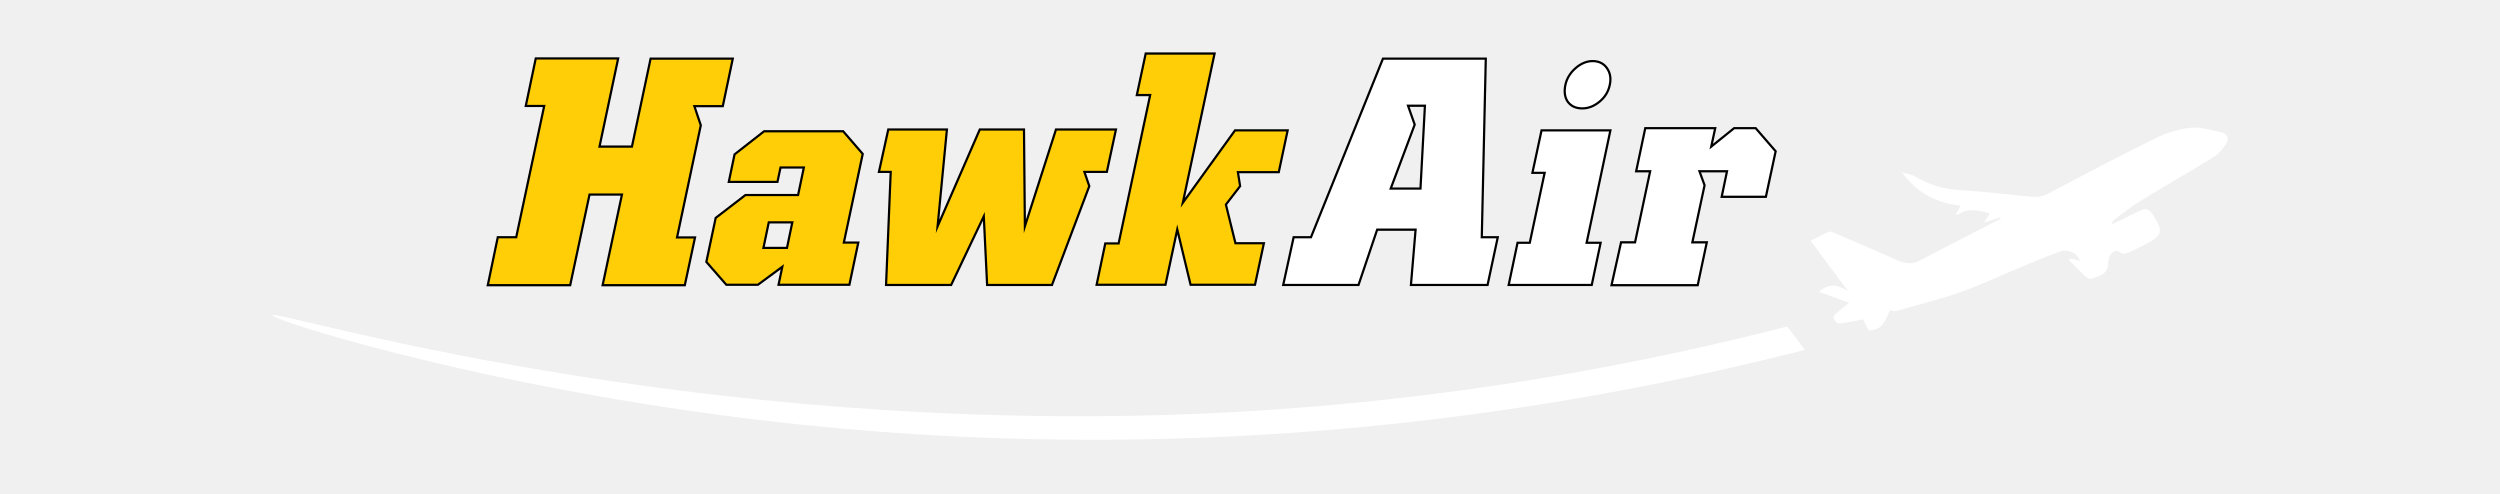
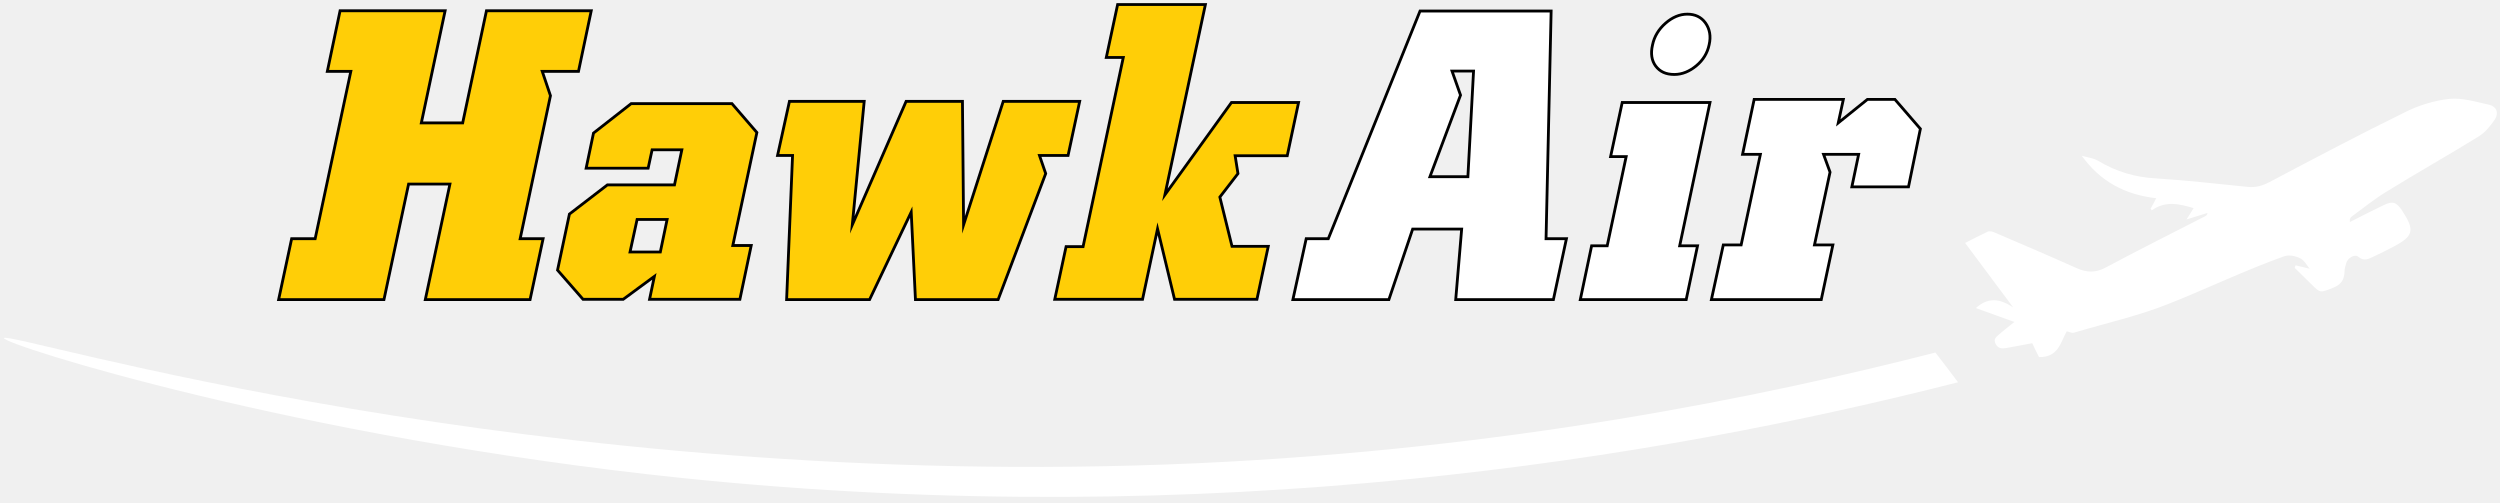
- <svg xmlns="http://www.w3.org/2000/svg" version="1.1" id="Layer_1" x="0px" y="0px" viewBox="0 0 1125.5 222.1" style="enable-background:new 0 0 1125.5 222.1;" xml:space="preserve">
+ <svg xmlns="http://www.w3.org/2000/svg" version="1.1" id="Layer_1" x="0px" y="0px" viewBox="0 0 882.9 177.5" style="enable-background:new 0 0 882.9 177.5;" xml:space="preserve">
  <style type="text/css">
	.st0{display:none;fill:#262626;}
	.st1{fill:#262626;}
	.st2{fill:#FFCE07;}
	.st3{fill:#FFFFFF;}
	.st4{fill:#FFCE07;stroke:#000000;stroke-miterlimit:10;}
	.st5{fill:#FFFFFF;stroke:#000000;stroke-miterlimit:10;}
</style>
-   <rect id="XMLID_22_" y="40.9" class="st0" width="918.1" height="181.2" />
-   <rect id="XMLID_21_" x="-127.9" y="201.9" class="st1" width="100" height="100" />
-   <rect id="XMLID_1_" x="-127.9" y="82.1" class="st2" width="100" height="100" />
-   <rect id="XMLID_23_" x="-127.9" y="-38.9" class="st3" width="100" height="100" />
+   <rect id="XMLID_22_" class="st0" width="882.9" height="177.5" />
+   <rect id="XMLID_21_" x="-249.1" y="179.4" class="st1" width="100" height="100" />
+   <rect id="XMLID_1_" x="-249.1" y="59.6" class="st2" width="100" height="100" />
+   <rect id="XMLID_23_" x="-249.1" y="-61.4" class="st3" width="100" height="100" />
  <g id="XMLID_2_">
    <g id="XMLID_3_">
-       <path id="XMLID_4_" class="st4" d="M224.1,106.8h8.3l12.6-59.1h-8.3l4.5-21.4h37.1L269.9,66h14.6l8.4-39.6h37l-4.5,21.4h-12.8    l2.9,8.6l-10.7,50.5h8.1l-4.6,21.5h-37l8.7-40.8h-14.6l-8.7,40.8h-37.1L224.1,106.8z" />
-       <path id="XMLID_6_" class="st4" d="M322.2,98.1l13.4-10.3h23.7l2.6-12.4h-10.5l-1.4,6.5h-21.9l2.6-12.4l13.3-10.4h35.6l8.8,10.2    l-8.5,39.9h6.5l-4,19h-31.9l1.7-8.1l-11,8.1H327l-9-10.3L322.2,98.1z M354.3,111.6l2.4-11.5h-10.6l-2.4,11.5H354.3z" />
-       <path id="XMLID_9_" class="st4" d="M399.9,58.3h26.4l-4.2,43.6l19-43.6h19.9l0.4,43.6l14-43.6h27l-4.1,19.1h-10.1l2.2,6.4    l-16.8,44.5h-29.2l-1.5-30.9l-14.7,30.9h-29.3l2.1-50.9h-5.3L399.9,58.3z" />
-       <path id="XMLID_11_" class="st4" d="M497.6,109.6h6l14.2-66.8h-6l4-18.7h31l-14.3,67.2l23.5-32.6h23.7l-4,18.8h-18.4l1,6.3    l-6.4,8.3l4.3,17.4H569l-4,18.7H536l-6-24.9l-5.3,24.9h-31L497.6,109.6z" />
+       <path id="XMLID_4_" class="st4" d="M103,84.3h8.3l12.6-59.1h-8.3l4.5-21.4h37.1l-8.4,39.6h14.6l8.4-39.6h37l-4.5,21.4h-12.8    l2.9,8.6l-10.7,50.5h8.1l-4.6,21.5h-37l8.7-40.8h-14.6l-8.7,40.8H98.4L103,84.3z" />
+       <path id="XMLID_6_" class="st4" d="M201.1,75.6l13.4-10.3h23.7l2.6-12.4h-10.5l-1.4,6.5H207l2.6-12.4l13.3-10.4h35.6l8.8,10.2    l-8.5,39.9h6.5l-4,19h-31.9l1.7-8.1l-11,8.1h-14.2l-9-10.3L201.1,75.6z M233.2,89l2.4-11.5H225L222.5,89H233.2z" />
+       <path id="XMLID_9_" class="st4" d="M278.8,35.8h26.4L301,79.4l19-43.6h19.9l0.4,43.6l14-43.6h27l-4.1,19.1h-10.1l2.2,6.4    l-16.8,44.5h-29.2l-1.5-30.9l-14.7,30.9h-29.3l2.1-50.9h-5.3L278.8,35.8z" />
+       <path id="XMLID_11_" class="st4" d="M376.5,87.1h6l14.2-66.8h-6l4-18.7h31l-14.3,67.2l23.5-32.6h23.7l-4,18.8h-18.4l1,6.3    l-6.4,8.3l4.3,17.4h12.8l-4,18.7h-29.1l-6-24.9l-5.3,24.9h-31L376.5,87.1z" />
    </g>
    <g id="XMLID_13_">
-       <path id="XMLID_14_" class="st5" d="M582.4,106.8h7.8l32.4-80.4h46.3l-1.8,80.4h7.2l-4.6,21.5h-34.5l2.1-24.9h-17.3l-8.4,24.9    h-33.9L582.4,106.8z M636.9,56.1l-10.8,28.8h13.4l2-37.3h-7.6L636.9,56.1z" />
-       <path id="XMLID_17_" class="st5" d="M679.2,128.3l4-19h5.5l6.7-31.5h-5.5l4.1-19.1h31l-10.7,50.6h6.3l-4,19H679.2z M704.7,38.4    c0.6-3,2.2-5.6,4.6-7.7c2.4-2.1,5-3.2,7.7-3.2c2.7,0,4.9,1,6.4,3.1c1.5,2.1,2,4.7,1.3,7.7c-0.6,2.9-2.1,5.4-4.5,7.4    c-2.4,2-5,3.1-7.8,3.1c-3,0-5.1-1-6.6-3C704.5,43.9,704.1,41.4,704.7,38.4z" />
-       <path id="XMLID_20_" class="st5" d="M729.8,109.1h6.3l6.8-32h-6.3l4.1-19.4h31.5l-1.8,8.3l10.3-8.3h9.7l9,10.4l-4.4,20.5h-19.9    l2.4-11.5h-12.4l2.3,6.3l-5.5,25.7h6.5l-4.1,19.3h-38.8L729.8,109.1z" />
+       <path id="XMLID_14_" class="st5" d="M461.3,84.3h7.8l32.4-80.4h46.3L546,84.3h7.2l-4.6,21.5h-34.5l2.1-24.9h-17.3l-8.4,24.9h-33.9    L461.3,84.3z M515.8,33.6L505,62.4h13.4l2-37.3h-7.6L515.8,33.6z" />
+       <path id="XMLID_17_" class="st5" d="M558.1,105.8l4-19h5.5l6.7-31.5h-5.5l4.1-19.1h31l-10.7,50.6h6.3l-4,19H558.1z M583.6,15.9    c0.6-3,2.2-5.6,4.6-7.7c2.4-2.1,5-3.2,7.7-3.2c2.7,0,4.9,1,6.4,3.1c1.5,2.1,2,4.7,1.3,7.7c-0.6,2.9-2.1,5.4-4.5,7.4    c-2.4,2-5,3.1-7.8,3.1c-3,0-5.1-1-6.6-3C583.3,21.4,582.9,18.9,583.6,15.9z" />
+       <path id="XMLID_20_" class="st5" d="M608.6,86.5h6.3l6.8-32h-6.3l4.1-19.4h31.5l-1.8,8.3l10.3-8.3h9.7l9,10.4L674,66H654l2.4-11.5    h-12.4l2.3,6.3l-5.5,25.7h6.5l-4.1,19.3h-38.8L608.6,86.5z" />
    </g>
-     <path id="XMLID_295_" class="st3" d="M838.8,143.8c-3.3,0.6-6.2,1.2-9.1,1.7c-1.4,0.2-2.8,0.4-3.8-1.4c-1-1.9,0.4-2.6,1.3-3.5   c1.6-1.4,3.3-2.7,5.3-4.3c-4.7-1.7-9.1-3.3-13.6-4.9c4.1-3.7,8.2-3.6,13.2-0.2c-5.3-7.1-11-14.8-17-22.8c2.4-1.2,5.2-2.7,8-4   c0.7-0.3,1.8,0,2.6,0.4c9.6,4.1,19.2,8.2,28.8,12.5c3.6,1.6,6.8,1.7,10.4-0.3c11.6-6.2,23.4-12.1,35.1-18.1   c0.3-0.2,0.6-0.4,0.7-1.1c-2.2,0.7-4.4,1.4-7.4,2.3c1-1.6,1.7-2.7,2.5-4c-5.1-1.5-9.9-2.7-14.8,0.8c-0.1-0.2-0.3-0.4-0.4-0.6   c0.6-1,1.1-2,2-3.7c-10.9-1.2-19.8-5.9-26.3-15c1.9,0.6,4.1,0.8,5.8,1.8c6.3,3.8,13,5.8,20.4,6.2c10.8,0.7,21.6,1.9,32.4,3   c2.8,0.3,5.2-0.4,7.7-1.7c15.9-8.4,31.8-16.8,47.9-24.7c4.8-2.4,10.3-4.1,15.7-4.7c4.6-0.4,9.4,1.1,14,2.1c2.6,0.6,3.5,3,1.9,5.3   c-1.5,2.2-3.3,4.4-5.5,5.8c-10.8,6.7-21.9,12.9-32.7,19.6c-4.3,2.6-8.2,5.8-12.3,8.8c-0.3,0.2-0.5,0.6-0.6,0.9c-0.1,0.2,0,0.5,0,1   c4-2,7.8-4,11.8-5.9c3.3-1.6,4.5-1.2,6.6,1.8c0.1,0.2,0.2,0.3,0.3,0.5c4.2,6.5,3.7,8.6-3.1,12.2c-2.3,1.2-4.6,2.4-7,3.5   c-1.8,0.8-3.5,2-5.6,0.2c-1.3-1.1-3.8,0.4-4.3,2.2c-0.3,1-0.6,2-0.6,3c-0.1,3-1.3,4.7-4.2,5.8c-4.4,1.7-4.3,1.9-7.6-1.4   c-1.9-1.9-3.9-3.8-5.8-5.7c0.1-0.3,0.2-0.6,0.3-0.9c1.8,0.4,3.7,0.9,5,1.2c-0.9-1-1.8-2.9-3.4-3.7c-1.6-0.8-4-1.3-5.6-0.7   c-13.7,4.9-26.8,11.2-40.3,16.6c-10.9,4.4-22.6,7-34,10.4c-0.6,0.2-1.4-0.2-2.5-0.5c-2.1,3.5-2.8,9.3-9.8,9.1   C840.4,147.1,839.6,145.5,838.8,143.8z" />
-     <path id="XMLID_294_" class="st3" d="M122.5,141.9c0.6-3,185.9,54.8,421.3,44.2c110.2-5,200.4-23.6,260.8-39.1   c2.7,3.5,5.4,7,8,10.5c-105.6,26.9-262.8,53.2-450.8,33.8C225.8,177.2,122.1,144.1,122.5,141.9z" />
+     <path id="XMLID_295_" class="st3" d="M717.7,121.2c-3.3,0.6-6.2,1.2-9.1,1.7c-1.4,0.2-2.8,0.4-3.8-1.4c-1-1.9,0.4-2.6,1.3-3.5   c1.6-1.4,3.3-2.7,5.3-4.3c-4.7-1.7-9.1-3.3-13.6-4.9c4.1-3.7,8.2-3.6,13.2-0.2c-5.3-7.1-11-14.8-17-22.8c2.4-1.2,5.2-2.7,8-4   c0.7-0.3,1.8,0,2.6,0.4c9.6,4.1,19.2,8.2,28.8,12.5c3.6,1.6,6.8,1.7,10.4-0.3c11.6-6.2,23.4-12.1,35.1-18.1   c0.3-0.2,0.6-0.4,0.7-1.1c-2.2,0.7-4.4,1.4-7.4,2.3c1-1.6,1.7-2.7,2.5-4c-5.1-1.5-9.9-2.7-14.8,0.8c-0.1-0.2-0.3-0.4-0.4-0.6   c0.6-1,1.1-2,2-3.7c-10.9-1.2-19.8-5.9-26.3-15c1.9,0.6,4.1,0.8,5.8,1.8c6.3,3.8,13,5.8,20.4,6.2c10.8,0.7,21.6,1.9,32.4,3   c2.8,0.3,5.2-0.4,7.7-1.7c15.9-8.4,31.8-16.8,47.9-24.7c4.8-2.4,10.3-4.1,15.7-4.7c4.6-0.4,9.4,1.1,14,2.1c2.6,0.6,3.5,3,1.9,5.3   c-1.5,2.2-3.3,4.4-5.5,5.8c-10.8,6.7-21.9,12.9-32.7,19.6c-4.3,2.6-8.2,5.8-12.3,8.8c-0.3,0.2-0.5,0.6-0.6,0.9c-0.1,0.2,0,0.5,0,1   c4-2,7.8-4,11.8-5.9c3.3-1.6,4.5-1.2,6.6,1.8c0.1,0.2,0.2,0.3,0.3,0.5c4.2,6.5,3.7,8.6-3.1,12.2c-2.3,1.2-4.6,2.4-7,3.5   c-1.8,0.8-3.5,2-5.6,0.2c-1.3-1.1-3.8,0.4-4.3,2.2c-0.3,1-0.6,2-0.6,3c-0.1,3-1.3,4.7-4.2,5.8c-4.4,1.7-4.3,1.9-7.6-1.4   c-1.9-1.9-3.9-3.8-5.8-5.7c0.1-0.3,0.2-0.6,0.3-0.9c1.8,0.4,3.7,0.9,5,1.2c-0.9-1-1.8-2.9-3.4-3.7c-1.6-0.8-4-1.3-5.6-0.7   c-13.7,4.9-26.8,11.2-40.3,16.6c-10.9,4.4-22.6,7-34,10.4c-0.6,0.2-1.4-0.2-2.5-0.5c-2.1,3.5-2.8,9.3-9.8,9.1   C719.3,124.6,718.5,122.9,717.7,121.2z" />
+     <path id="XMLID_294_" class="st3" d="M1.4,119.4c0.6-3,185.9,54.8,421.3,44.2c110.2-5,200.4-23.6,260.8-39.1c2.7,3.5,5.4,7,8,10.5   c-105.6,26.9-262.8,53.2-450.8,33.8C104.7,154.6,0.9,121.6,1.4,119.4z" />
  </g>
</svg>
